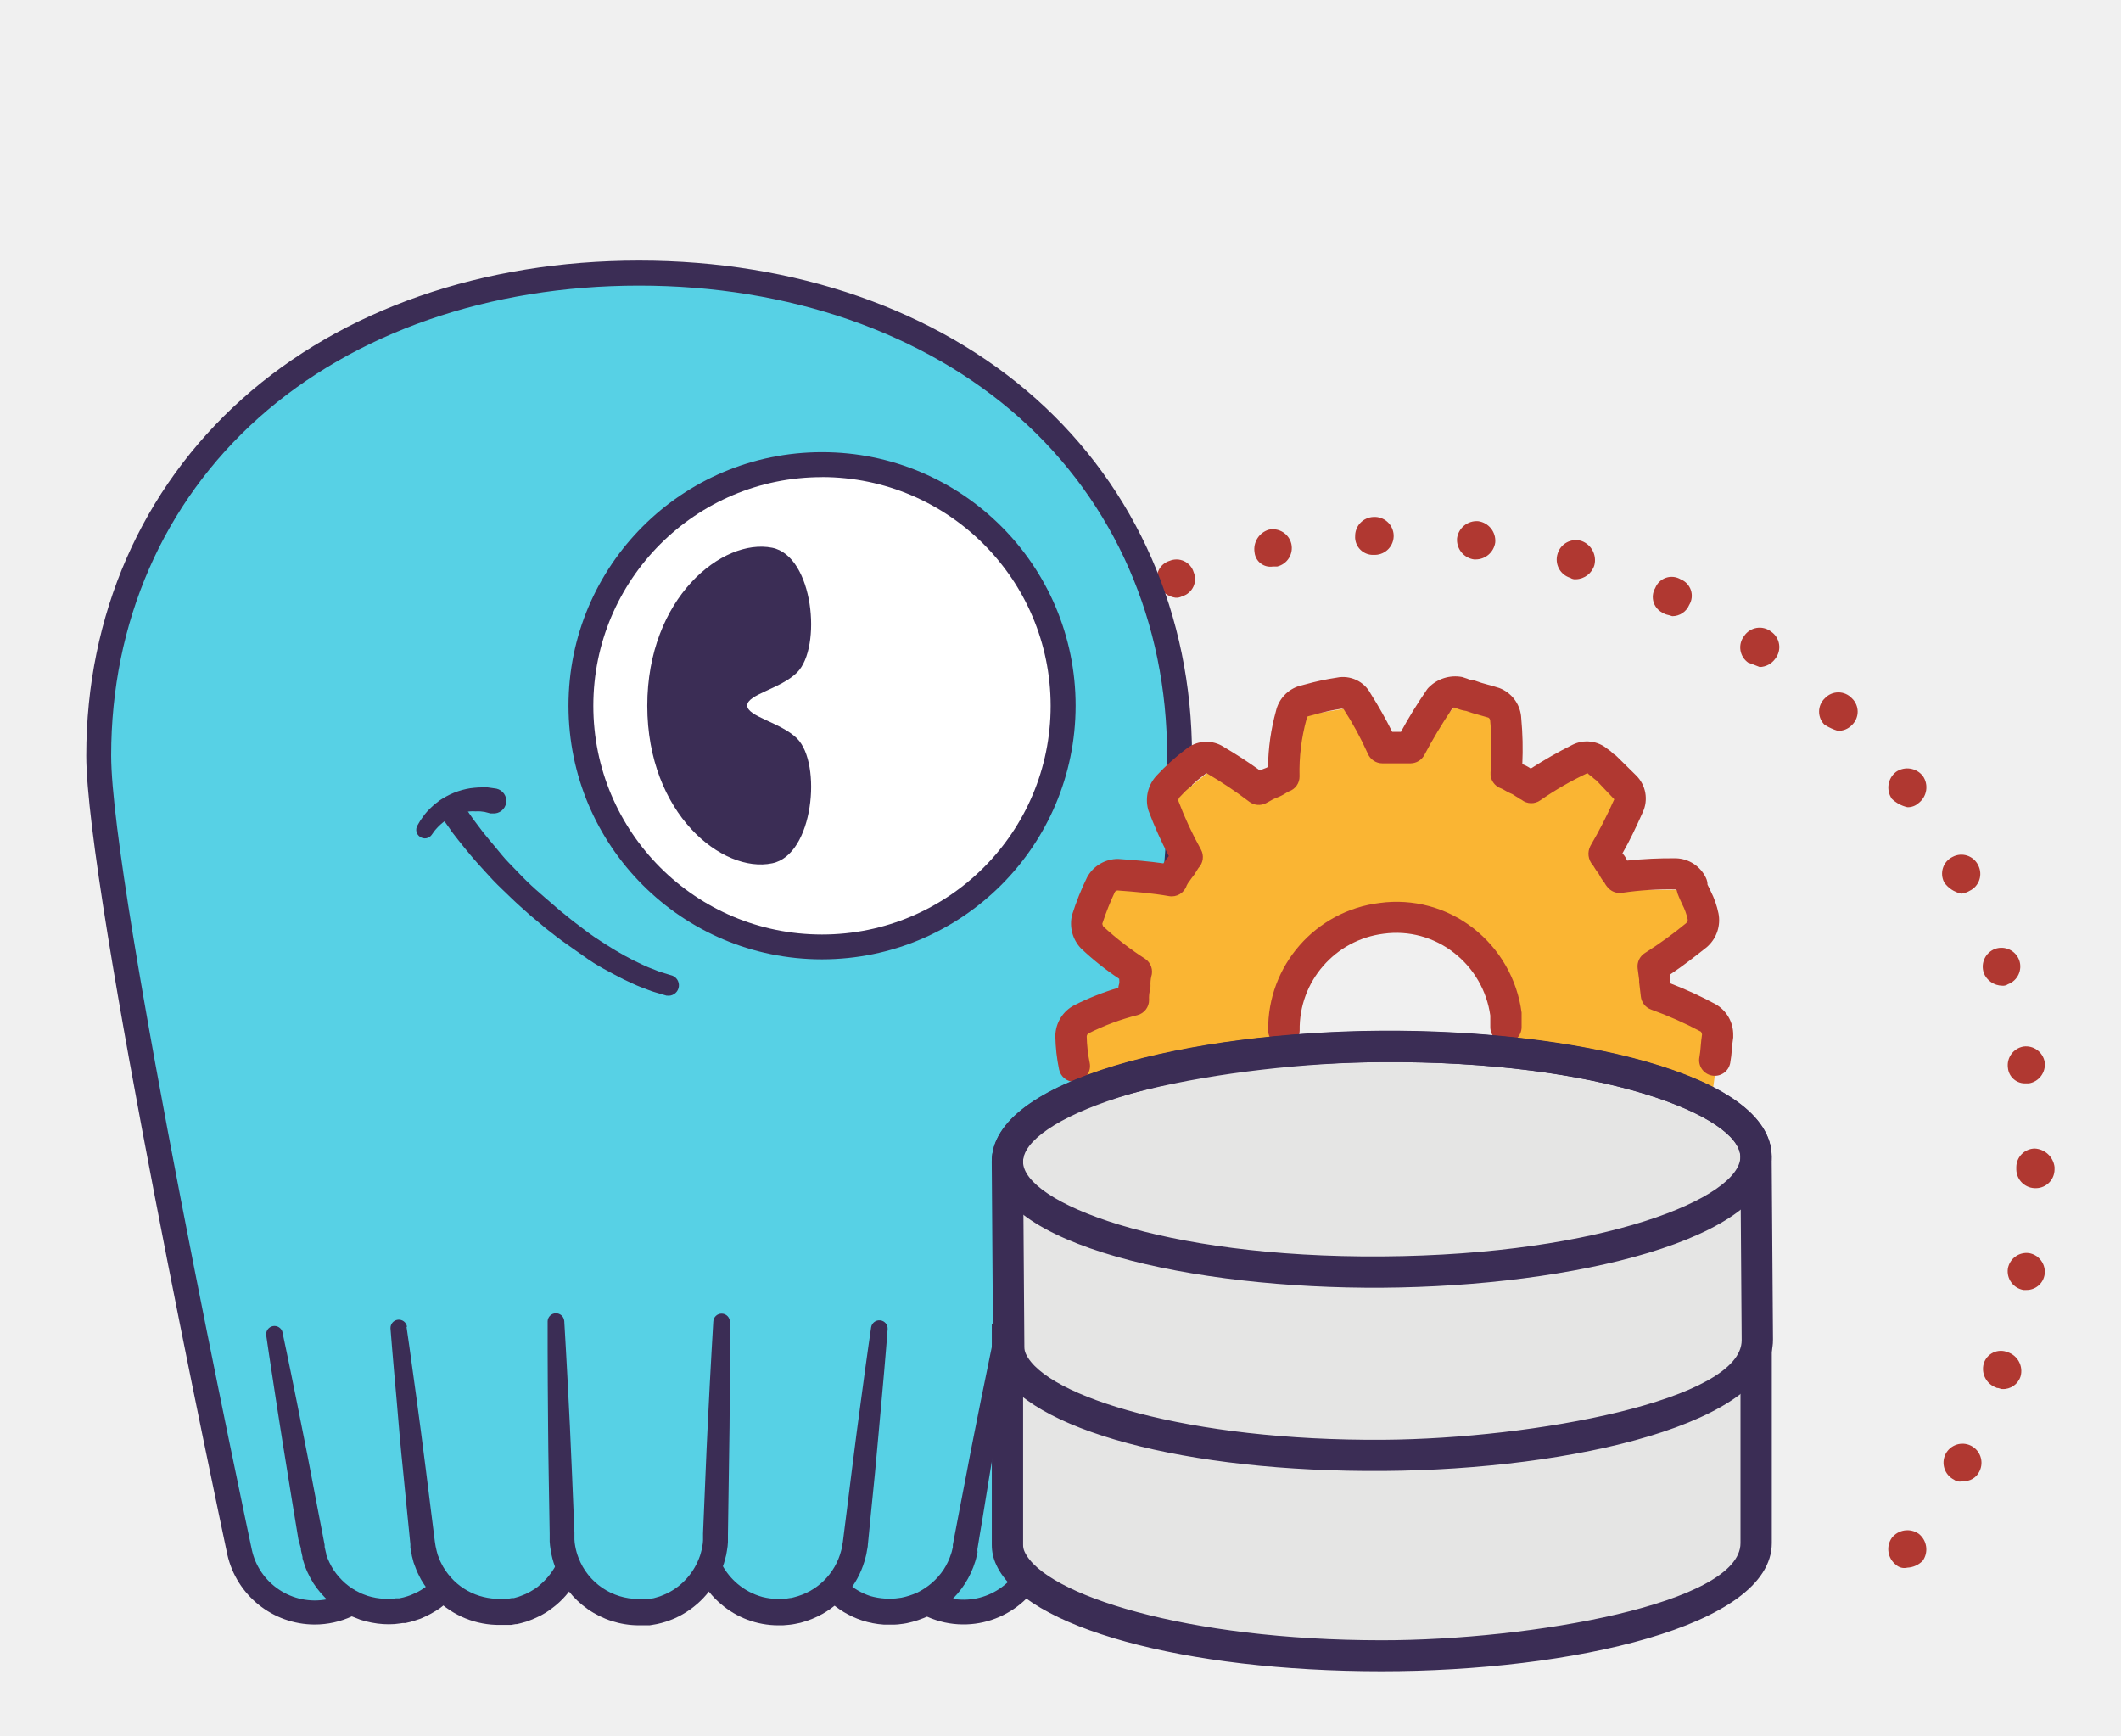
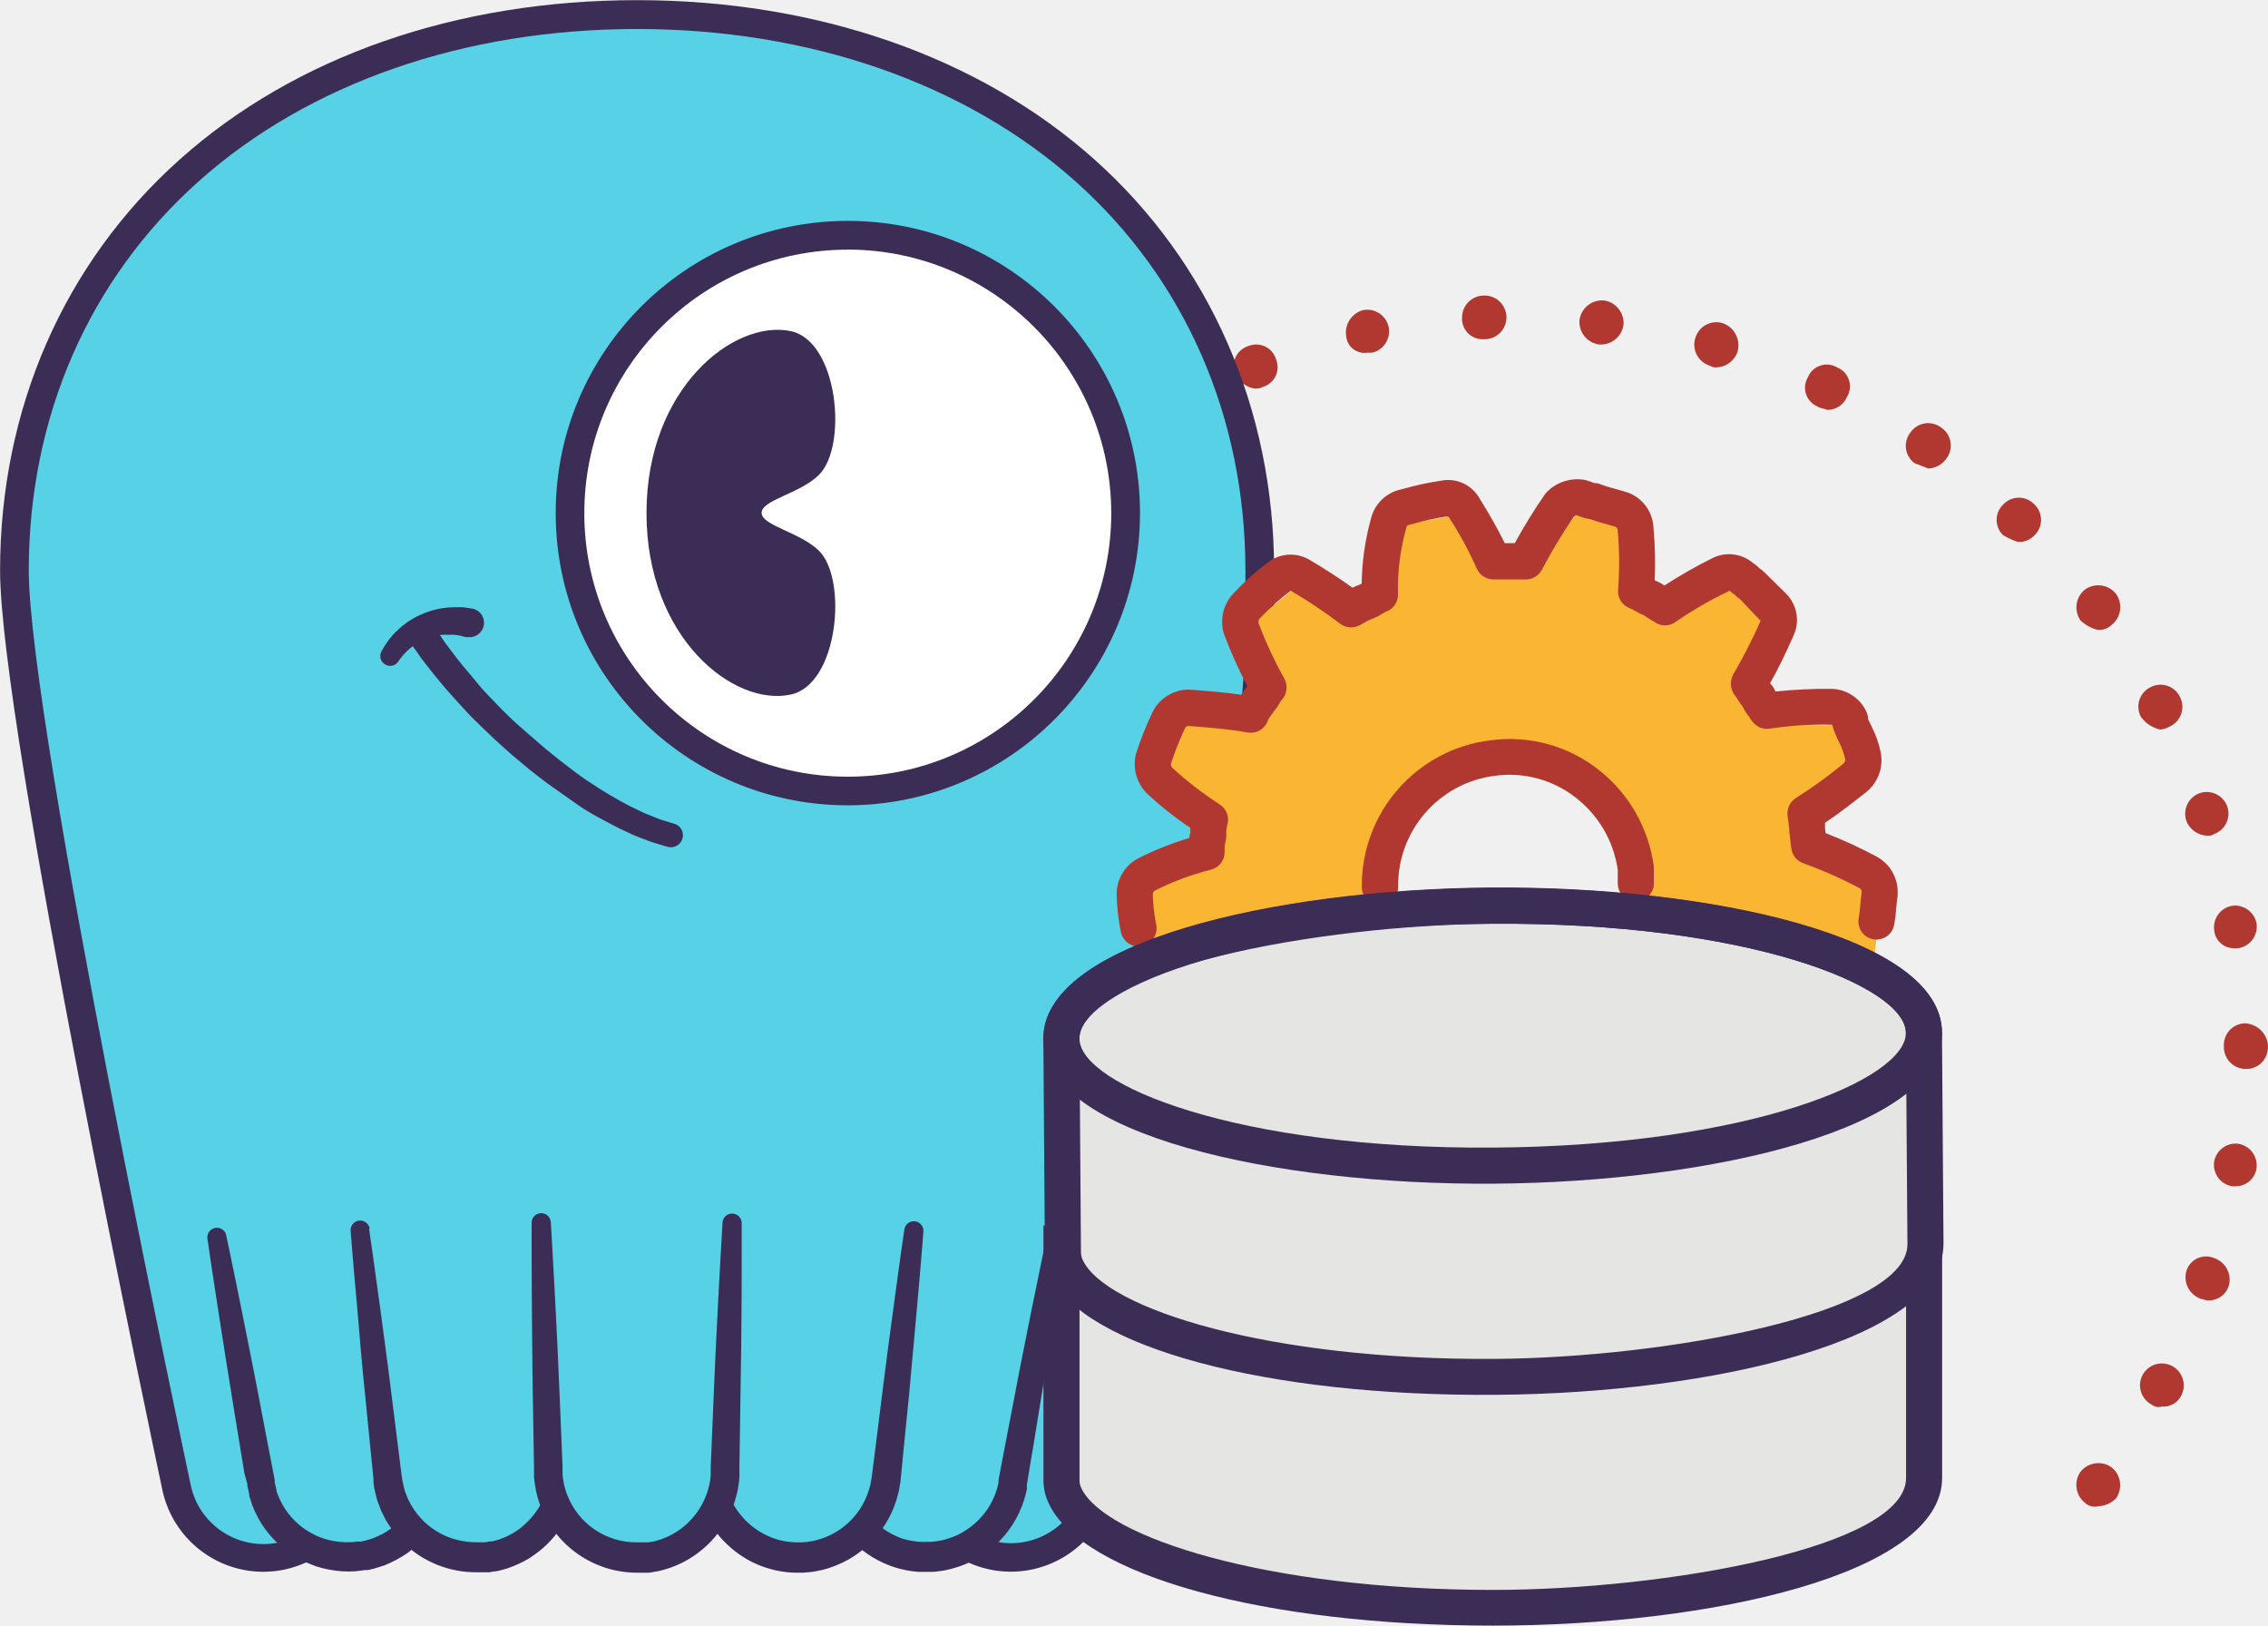
- <svg xmlns="http://www.w3.org/2000/svg" id="Layer_1" data-name="Layer 1" viewBox="0 0 321.12 262.8">
+ <svg xmlns="http://www.w3.org/2000/svg" id="Layer_1" data-name="Layer 1" viewBox="13.05 39.43 298.02 213.57">
  <defs>
    <style>.cls-1{fill:#b03831;}.cls-2{fill:#57d1e5;}.cls-3{fill:#3b2d55;}.cls-4{fill:#fff;}.cls-5{fill:#fab533;}.cls-6{fill:#e5e5e4;}</style>
  </defs>
  <path class="cls-1" d="M138.28,242.68a3,3,0,0,1,.21-4.07h0a3,3,0,0,1,4.07.21h0a3,3,0,0,1-.21,4.08h0a3.45,3.45,0,0,1-1.93.64h0A3,3,0,0,1,138.28,242.68Zm148.77-5.79a3,3,0,0,1-.64-4.07h0a3,3,0,0,1,4.07-.64h0a3,3,0,0,1,.64,4.07h0a3.44,3.44,0,0,1-2.35,1.07h0A1.88,1.88,0,0,1,287.05,236.89ZM128.84,230a3.06,3.06,0,0,1,.86-4.07h0a3,3,0,0,1,4.07.86h0a3.09,3.09,0,0,1-.85,4.07h0a3.87,3.87,0,0,1-1.5.43h0A2.81,2.81,0,0,1,128.84,230Zm167-6a2.89,2.89,0,0,1-1.29-3.86h0a2.88,2.88,0,0,1,3.86-1.28h0a2.89,2.89,0,0,1,1.29,3.86h0a2.6,2.6,0,0,1-2.57,1.5h0A1.42,1.42,0,0,1,295.84,224Zm-174.5-8.14a2.91,2.91,0,0,1,1.5-3.86h0a2.9,2.9,0,0,1,3.86,1.5h0a2.91,2.91,0,0,1-1.5,3.86h0a2.38,2.38,0,0,1-1.07.21h0A2.87,2.87,0,0,1,121.34,215.89Zm180.93-5.79a3,3,0,0,1-1.93-3.65h0a2.71,2.71,0,0,1,3.65-1.71h0a3,3,0,0,1,1.93,3.64h0a2.77,2.77,0,0,1-2.79,1.93h0C302.92,210.31,302.7,210.1,302.27,210.1Zm-185.86-9.22h0a2.88,2.88,0,0,1,2.14-3.43h0a2.88,2.88,0,0,1,3.43,2.14h0a2.88,2.88,0,0,1-2.14,3.43h-.64A2.77,2.77,0,0,1,116.41,200.88Zm189.94-5.57a2.87,2.87,0,0,1-2.36-3.22h0a2.87,2.87,0,0,1,3.21-2.36h0a2.88,2.88,0,0,1,2.36,3.22h0a2.76,2.76,0,0,1-2.79,2.36h-.42ZM113.84,185.23a2.71,2.71,0,0,1,2.57-3h0a2.71,2.71,0,0,1,3,2.57h0a2.71,2.71,0,0,1-2.57,3h-.22A2.65,2.65,0,0,1,113.84,185.23Zm191.43-8.15h0v-.42h0a2.84,2.84,0,0,1,2.79-2.79h0a3.19,3.19,0,0,1,3,2.79h0v.21h0v.21h0a2.84,2.84,0,0,1-2.79,2.79h0A2.89,2.89,0,0,1,305.27,177.08Zm0-.42Zm-188.86-4.29a2.83,2.83,0,0,1-2.57-3h0a2.84,2.84,0,0,1,3-2.58h0a2.84,2.84,0,0,1,2.57,3h0a2.79,2.79,0,0,1-2.79,2.57h-.21ZM304,161.65a2.87,2.87,0,0,1,2.36-3.22h0a2.87,2.87,0,0,1,3.21,2.36h0A2.88,2.88,0,0,1,307.2,164h-.43A2.59,2.59,0,0,1,304,161.65Zm-185.65-4.5a2.88,2.88,0,0,1-2.14-3.43h0a2.89,2.89,0,0,1,3.43-2.15h0a2.88,2.88,0,0,1,2.14,3.43h0a2.77,2.77,0,0,1-2.79,2.15h-.64Zm182-9.86a2.88,2.88,0,0,1,1.72-3.65h0a2.87,2.87,0,0,1,3.64,1.72h0A2.86,2.86,0,0,1,304,149h0a1.28,1.28,0,0,1-.86.22h0A3.06,3.06,0,0,1,300.34,147.29Zm-177.5-4.93a2.91,2.91,0,0,1-1.5-3.86h0a2.9,2.9,0,0,1,3.86-1.5h0a2.91,2.91,0,0,1,1.5,3.86h0a3.33,3.33,0,0,1-2.79,1.71h0A9.61,9.61,0,0,1,122.84,142.36Zm171.5-8.79a2.83,2.83,0,0,1,1.29-3.86h0a2.82,2.82,0,0,1,3.86,1.28h0a2.83,2.83,0,0,1-1.29,3.86h0a3,3,0,0,1-1.29.43h0A4.26,4.26,0,0,1,294.34,133.57Zm-164.85-5.15a3,3,0,0,1-.86-4.07h0a3,3,0,0,1,4.07-.86h0a3,3,0,0,1,.86,4.07h0a2.69,2.69,0,0,1-2.36,1.29h0A4,4,0,0,1,129.49,128.42Zm156.92-7.5a3,3,0,0,1,.64-4.07h0a3,3,0,0,1,4.07.64h0a3,3,0,0,1-.64,4.07h0a2.42,2.42,0,0,1-1.71.64h0A5.07,5.07,0,0,1,286.41,120.92Zm-148.13-5.15a2.78,2.78,0,0,1-.22-4.07h0a2.78,2.78,0,0,1,4.08-.21h0a2.79,2.79,0,0,1,.21,4.07h0a3,3,0,0,1-2.14,1.07h0A7.29,7.29,0,0,1,138.28,115.77Zm138-6a2.79,2.79,0,0,1,0-4.07h0a2.79,2.79,0,0,1,4.08,0h0a2.79,2.79,0,0,1,0,4.07h0a2.78,2.78,0,0,1-2.15.86h0A8,8,0,0,1,276.33,109.77Zm-127.12-5.14a2.81,2.81,0,0,1,.43-4.08h0a2.81,2.81,0,0,1,4.07.43h0a2.8,2.8,0,0,1-.43,4.07h0a2.43,2.43,0,0,1-1.71.65h0A2.34,2.34,0,0,1,149.21,104.63Zm115.55-4.29h0a2.81,2.81,0,0,1-.65-4.07h0a2.82,2.82,0,0,1,4.08-.65h0a2.83,2.83,0,0,1,.64,4.08h0a3,3,0,0,1-2.36,1.28h0C265.83,100.77,265.4,100.55,264.76,100.34ZM161.64,95.62a2.65,2.65,0,0,1,1.08-3.86h0a2.64,2.64,0,0,1,3.85,1.08h0a2.64,2.64,0,0,1-1.07,3.85h0a3.05,3.05,0,0,1-1.5.43h0A3.49,3.49,0,0,1,161.64,95.62Zm90.25-2.78A2.67,2.67,0,0,1,250.61,89h0a2.67,2.67,0,0,1,3.86-1.29h0a2.67,2.67,0,0,1,1.28,3.86h0a2.78,2.78,0,0,1-2.57,1.71h0C252.54,93.05,252.11,93.05,251.89,92.84Zm-76.53-4.29a2.72,2.72,0,0,1,1.72-3.65h0a2.71,2.71,0,0,1,3.64,1.72h0A2.7,2.7,0,0,1,179,90.26h0a1.9,1.9,0,0,1-1.07.22h0A3.43,3.43,0,0,1,175.36,88.55Zm62.39-1.07a2.89,2.89,0,0,1-1.93-3.65h0a2.88,2.88,0,0,1,3.64-1.93h0a3.09,3.09,0,0,1,1.93,3.65h0a3,3,0,0,1-2.79,2.14h0A1.29,1.29,0,0,1,237.75,87.48Zm-47.81-3.86a3.08,3.08,0,0,1,2.14-3.43h0a2.88,2.88,0,0,1,3.43,2.14h0a2.88,2.88,0,0,1-2.14,3.43h-.64A2.41,2.41,0,0,1,189.94,83.62Zm33.23,1.07a3,3,0,0,1-2.57-3.22h0a3,3,0,0,1,3.21-2.57h0a3,3,0,0,1,2.57,3.22h0a3,3,0,0,1-3,2.57h-.21Zm-18-3.43a2.88,2.88,0,0,1,2.79-3h0A2.88,2.88,0,0,1,211,81h0a2.88,2.88,0,0,1-2.79,3H208A2.71,2.71,0,0,1,205.16,81.26Z" />
  <path class="cls-2" d="M134.4,230.51a11.65,11.65,0,0,0,22.86,4.41c21.18-99.38,21.32-95.7,21.32-120.53,0-42.8-34-73-81.82-73s-81.82,30.21-81.82,73c0,20.49,21.32,120.53,21.32,120.53a11.65,11.65,0,0,0,22.87-4.41" />
  <path class="cls-3" d="M47.63,245.93a13.59,13.59,0,0,1-13.21-10.59c-.87-4.12-21.36-100.49-21.36-120.95,0-21.23,8.38-40.39,23.6-54s36.49-20.94,60.1-20.94,45,7.44,60.11,20.94,23.6,32.73,23.6,54-.25,22.5-13.24,83c-2.29,10.65-5,23.14-8.12,37.92a13.57,13.57,0,0,1-15.41,10.43,13.55,13.55,0,0,1-11.17-15.55,1.89,1.89,0,0,1,3.73.61,9.76,9.76,0,0,0,19.16,3.7c3.15-14.76,5.83-27.25,8.12-37.9,13.16-61.28,13.16-61.28,13.16-82.22,0-20.14-7.94-38.3-22.35-51.14s-34.9-20-57.59-20-43.13,7.1-57.59,20-22.34,31-22.34,51.14S37.9,233.53,38.11,234.53a9.76,9.76,0,0,0,19.16-3.72A1.88,1.88,0,1,1,61,230.2a13.55,13.55,0,0,1-13.36,15.73Z" />
  <path class="cls-2" d="M41.52,201.84l5.81,32.59a11.65,11.65,0,0,0,23-3.43" />
  <path class="cls-3" d="M42.75,201.62s.91,4.22,2.18,10.57c.62,3.17,1.39,6.87,2.14,10.85l1.17,6.12c.2,1,.4,2.09.61,3.15l.3,1.58,0,.2s0-.16,0-.07v.08l0,.09.09.4.09.39.05.19,0,.15a10.79,10.79,0,0,0,1.13,2.36,10.48,10.48,0,0,0,1.76,2,9.55,9.55,0,0,0,2.2,1.43,4.41,4.41,0,0,0,.59.26l.6.22a11.17,11.17,0,0,0,1.24.3,10.68,10.68,0,0,0,2.45.14c.21,0,.4-.05.6-.07l.3,0h.11s.11,0-.07,0h0l.17,0a8.6,8.6,0,0,0,1.25-.32l.49-.17.51-.23a7.42,7.42,0,0,0,1-.51c.32-.19.59-.41.89-.6s.53-.44.77-.68a10.47,10.47,0,0,0,2.13-3,9.06,9.06,0,0,0,.81-2.71c0-.19,0-.38.08-.55s0-.34,0-.49a4,4,0,0,0,0-.78l0-.65V231a1.88,1.88,0,0,1,3.76-.25s0,.31.07.89a7.26,7.26,0,0,1,0,1.08c0,.22,0,.45,0,.69s-.06.5-.09.78a13.2,13.2,0,0,1-1.08,3.8,13.66,13.66,0,0,1-2.94,4.19c-.33.33-.72.63-1.09.95s-.8.59-1.24.85a12.77,12.77,0,0,1-1.37.73l-.73.33-.82.27a10.52,10.52,0,0,1-1.47.39l-.18,0-.14,0H61l-.41.06-.84.1a13.14,13.14,0,0,1-3.47-.22,13.29,13.29,0,0,1-1.73-.44l-.84-.33a4.77,4.77,0,0,1-.83-.37,13.12,13.12,0,0,1-3-2,14.3,14.3,0,0,1-2.43-2.82,16.33,16.33,0,0,1-.89-1.65c-.12-.3-.26-.56-.37-.88l-.32-1-.07-.24,0-.2-.09-.39-.09-.4-.06-.29,0-.2L45.17,233c-.17-1.06-.34-2.11-.52-3.16-.34-2.09-.69-4.16-1-6.15-.67-4-1.23-7.72-1.74-10.92-1-6.39-1.61-10.66-1.61-10.66a1.26,1.26,0,0,1,2.47-.45Z" />
  <circle class="cls-4" cx="124.46" cy="106.84" r="36.5" />
  <path class="cls-3" d="M124.46,145.23a38.39,38.39,0,1,1,38.39-38.39A38.44,38.44,0,0,1,124.46,145.23Zm0-73a34.62,34.62,0,1,0,34.61,34.62A34.66,34.66,0,0,0,124.46,72.22Z" />
  <path class="cls-3" d="M116.9,82.92c6.3,1.26,7.56,15.11,3.78,18.88-2.48,2.48-7.55,3.31-7.55,5s5.07,2.55,7.55,5c3.78,3.78,2.52,17.63-3.78,18.89C109.4,132.26,98,123.2,98,106.84S109.4,81.42,116.9,82.92Z" />
  <path class="cls-3" d="M100.93,150.73l-1.76-.52c-.56-.15-1.3-.47-2.12-.77-.42-.15-.83-.34-1.26-.54l-1.36-.63c-.92-.47-1.92-1-3-1.59s-2.09-1.23-3.15-2-2.14-1.48-3.23-2.28c-.55-.39-1.07-.82-1.61-1.23s-1.08-.84-1.59-1.29l-1.57-1.31-1.51-1.35c-1-.89-1.93-1.83-2.86-2.71s-1.77-1.79-2.55-2.66-1.55-1.69-2.2-2.49-1.26-1.51-1.77-2.18-1-1.24-1.3-1.74L67,123.92a1.89,1.89,0,0,1,3.09-2.17h0l.06.08s.36.54,1,1.47c.3.47.72,1,1.2,1.65s1,1.33,1.64,2.09,1.31,1.55,2,2.4,1.57,1.69,2.41,2.58,1.75,1.78,2.71,2.64L82.64,136l1.48,1.28c.49.44,1,.84,1.51,1.25s1,.83,1.52,1.21c1,.77,2,1.54,3,2.21s2,1.31,3,1.91,1.88,1.07,2.73,1.51l1.25.6a11.4,11.4,0,0,0,1.11.5l1,.39a8.26,8.26,0,0,0,.86.32l1.76.54h0a1.58,1.58,0,0,1-.9,3Z" />
  <path class="cls-3" d="M63.18,125l.26-.45a5,5,0,0,1,.35-.55c.16-.23.34-.5.55-.76s.44-.52.71-.79l.42-.39.22-.21.28-.22.43-.33.22-.17.29-.18a11.13,11.13,0,0,1,1.21-.67,11.34,11.34,0,0,1,2.48-.84,9.09,9.09,0,0,1,1.21-.18,10.52,10.52,0,0,1,1.09-.06l.93,0,.71.1.62.09a1.9,1.9,0,0,1-.56,3.75l-.18,0-.17,0-.41-.11-.47-.12-.63-.08a5.86,5.86,0,0,0-.75,0,4.91,4.91,0,0,0-.84,0,5.66,5.66,0,0,0-.89.14,5.88,5.88,0,0,0-.91.26,7,7,0,0,0-.82.33l-.2.09-.24.15-.46.28-.12.07-.05,0h0l.06,0h0l-.17.14-.34.26a7.84,7.84,0,0,0-.59.53c-.17.16-.29.32-.42.45a3.55,3.55,0,0,0-.35.44l-.3.42a1.26,1.26,0,0,1-1.76.29A1.27,1.27,0,0,1,63.18,125Z" />
  <path class="cls-2" d="M123.16,231a11.65,11.65,0,0,0,23,3.43L152,201.84" />
  <path class="cls-3" d="M125.05,231.13s0,.27,0,.77c0,.13,0,.27,0,.42l0,.39c0,.13,0,.28,0,.44s0,.35.07.55a9.3,9.3,0,0,0,.81,2.7,10.09,10.09,0,0,0,2.13,3,9.86,9.86,0,0,0,3.68,2.21A10.46,10.46,0,0,0,134,242l.37,0a1.13,1.13,0,0,0,.32,0l.56,0a4.27,4.27,0,0,0,.59-.05,6.17,6.17,0,0,0,.62-.08,11.28,11.28,0,0,0,2.43-.78,10.8,10.8,0,0,0,2.19-1.45,10.23,10.23,0,0,0,1.77-2,10,10,0,0,0,1.15-2.43,5,5,0,0,0,.18-.66l.08-.33,0-.16,0-.2.3-1.58q.3-1.59.6-3.15c.4-2.09.8-4.14,1.18-6.12.74-4,1.51-7.68,2.13-10.85,1.28-6.35,2.18-10.57,2.18-10.57a1.26,1.26,0,0,1,2.48.45s-.61,4.27-1.61,10.66c-.52,3.2-1.07,6.93-1.75,10.92-.33,2-.67,4.06-1,6.15-.18,1-.35,2.1-.53,3.16l-.26,1.59,0,.2L148,235l-.11.45a8.65,8.65,0,0,1-.23.91,13.63,13.63,0,0,1-4,6.23,15.31,15.31,0,0,1-3,2,14.71,14.71,0,0,1-3.41,1.14,8.7,8.7,0,0,1-.87.13,6.4,6.4,0,0,1-.89.08l-.94,0a2.53,2.53,0,0,1-.4,0l-.37,0a13.45,13.45,0,0,1-3.26-.63,13.65,13.65,0,0,1-5.19-3.12,13.32,13.32,0,0,1-2.94-4.19,12.86,12.86,0,0,1-1.08-3.81c0-.27-.07-.52-.09-.78s0-.51,0-.73,0-.44,0-.64,0-.29,0-.42c.05-.5.07-.77.07-.77a1.89,1.89,0,0,1,3.77.26Z" />
  <path class="cls-2" d="M106.35,231.75a11.64,11.64,0,0,0,23.2,1.93L133.22,201" />
  <path class="cls-3" d="M108.24,231.76v.77c0,.12,0,.26,0,.42s0,.24,0,.38,0,.28,0,.44.07.35.11.54a8.9,8.9,0,0,0,1,2.63,10,10,0,0,0,2.3,2.82,9.83,9.83,0,0,0,3.8,2,10,10,0,0,0,2.32.3c.24,0,.51,0,.71,0l.55-.05a4.58,4.58,0,0,0,.58-.09c.21,0,.41-.07.61-.12a10.11,10.11,0,0,0,2.37-.92,9.91,9.91,0,0,0,2.1-1.55,9.78,9.78,0,0,0,2.66-4.58,3.51,3.51,0,0,0,.14-.66l.12-.67.2-1.6c.13-1.06.26-2.12.4-3.17.26-2.1.52-4.16.77-6.16.49-4,1-7.73,1.43-10.92.85-6.39,1.48-10.65,1.48-10.65a1.26,1.26,0,0,1,2.5.28s-.32,4.29-.91,10.71c-.3,3.21-.62,7-1,11l-.62,6.18c-.1,1.05-.21,2.11-.31,3.18l-.16,1.6c0,.29-.09.61-.14.91a5.78,5.78,0,0,1-.19.92,13.65,13.65,0,0,1-6.53,8.62,14.35,14.35,0,0,1-3.32,1.34l-.86.18a7.93,7.93,0,0,1-.89.13l-.93.08h-.75a13.33,13.33,0,0,1-8.64-3.23,13.13,13.13,0,0,1-3.19-4,13,13,0,0,1-1.31-3.71c0-.28-.11-.52-.14-.78s0-.5-.06-.73l0-.63c0-.15,0-.29,0-.42,0-.5,0-.77,0-.77a1.89,1.89,0,0,1,3.78,0Z" />
  <path class="cls-2" d="M87.18,231.75l-18.9-21.59a6.77,6.77,0,0,1-6.72,2L64,233.68a11.65,11.65,0,0,0,23.21-1.93Z" />
  <path class="cls-3" d="M61.55,200.89s.63,4.26,1.49,10.65c.42,3.19.94,6.92,1.43,10.92.25,2,.51,4.06.77,6.16.13,1,.27,2.11.4,3.17l.2,1.6a11.89,11.89,0,0,0,.27,1.4l.16.59.25.62a3.42,3.42,0,0,0,.27.62c.11.19.2.4.31.59a10.44,10.44,0,0,0,1.64,2.09,9.67,9.67,0,0,0,4.47,2.46,10.23,10.23,0,0,0,2.44.29l.6,0h.37s-.16,0-.07,0h.07l.17,0,.7-.12.17,0,.13,0,.25-.07c.16-.05.32-.08.49-.14l.53-.2a6.93,6.93,0,0,0,1-.45c.32-.17.62-.36.91-.54s.57-.4.81-.63a10.21,10.21,0,0,0,2.31-2.82,9.24,9.24,0,0,0,1-2.64q.06-.28.12-.54c0-.18,0-.34,0-.49a4.58,4.58,0,0,0,0-.78c0-.42,0-.64,0-.64v-.2a1.88,1.88,0,0,1,3.76,0s0,.31,0,.9a8.65,8.65,0,0,1,0,1.07q0,.31-.06.69c0,.24-.09.49-.14.76a13.18,13.18,0,0,1-1.31,3.71,13.57,13.57,0,0,1-3.19,4c-.35.31-.75.58-1.14.87s-.83.54-1.28.78a15.1,15.1,0,0,1-1.41.64l-.75.28-.82.23-.42.1-.22.05-.17,0-.7.12-.17,0-.19,0H77l-.42,0-.84,0A13.6,13.6,0,0,1,66,242.06a14.53,14.53,0,0,1-2.26-2.95c-.15-.27-.28-.55-.42-.83a6.55,6.55,0,0,1-.37-.86l-.33-.88-.26-1c0-.16-.09-.34-.11-.47l-.06-.4-.06-.4,0-.2,0-.1,0-.14v-.05l-.16-1.6c-.11-1.07-.21-2.13-.32-3.18-.21-2.1-.41-4.18-.61-6.18-.42-4-.73-7.76-1-11-.59-6.42-.92-10.71-.92-10.71a1.26,1.26,0,0,1,2.5-.28Z" />
  <path class="cls-2" d="M84.18,200l.94,32.73a11.65,11.65,0,0,0,23.29,0l.94-32.73" />
  <path class="cls-3" d="M85.43,200s.09,1.58.25,4.35.37,6.73.6,11.47.44,10.29.69,16.23l0,.56,0,.46a6.22,6.22,0,0,0,.12,1,9.32,9.32,0,0,0,.5,1.77,9.7,9.7,0,0,0,9.1,6.22H97c-.19,0,0,0-.07,0h.08l.15,0,.59,0,.3,0,.21,0,.44-.08c.28,0,.62-.16.93-.23s.61-.23.92-.34a9.5,9.5,0,0,0,3.2-2.22,9.89,9.89,0,0,0,2.07-3.25,5.59,5.59,0,0,0,.3-.9,7.36,7.36,0,0,0,.21-.93,5.76,5.76,0,0,0,.11-.93c0-.16,0-.3,0-.48l0-.56c.26-5.94.46-11.48.7-16.23s.43-8.7.6-11.47.25-4.35.25-4.35a1.26,1.26,0,0,1,2.52.07v4.36c0,2.78,0,6.74-.06,11.49s-.16,10.3-.24,16.24v.56c0,.19,0,.42,0,.63a9.41,9.41,0,0,1-.15,1.3,8,8,0,0,1-.28,1.29,9.36,9.36,0,0,1-.4,1.27,13.74,13.74,0,0,1-7.27,7.71c-.44.17-.86.36-1.3.49s-.87.27-1.36.36l-.74.13-.37.06-.29,0-.59,0-.15,0h-.6a13.58,13.58,0,0,1-12.67-8.84,12.67,12.67,0,0,1-.68-2.63,10.74,10.74,0,0,1-.14-1.21v-1.21c-.09-5.94-.21-11.49-.24-16.24s-.08-8.71-.07-11.49V200a1.26,1.26,0,0,1,2.51-.07Z" />
  <path class="cls-5" d="M260.78,154.32l-9.19-3.07-.72-4.5,7.47-4.17-2.57-7.87H246l-2.24-3.21,3.37-8.83-6.26-6.26-9.16,4.5-3.05-1.45L228,108.87l-7.87-1.77-7.54,8-2.73-.16-4.34-8-9.31,1.6-1.76,10.92-3.21,1.77-7.87-4.66-7.23,5.78,3.7,9.8-2.25,2.72-9.31-.64-3.54,8,6.91,7.23-.48,3.37-8.51,3.85,1.44,10.92,24.25-7.55,6.51-.22a13.82,13.82,0,0,1-.3-2.67c0-8.33,7.34-17.59,16.8-17.59s17.45,9.26,17.45,17.59a13.24,13.24,0,0,1-.24,2.1l30.72,6Z" />
  <path class="cls-1" d="M162.68,163.78a2.37,2.37,0,0,1-2.34-1.89,27.06,27.06,0,0,1-.56-5,5.31,5.31,0,0,1,2.94-4.75,39.61,39.61,0,0,1,6.6-2.61c0-.21.08-.42.13-.64s0-.46,0-.71a43.23,43.23,0,0,1-5.76-4.58,5.46,5.46,0,0,1-1.38-5.09,41.11,41.11,0,0,1,2.28-5.71,5.32,5.32,0,0,1,4.71-2.77c2.49.18,4.68.36,6.84.67l.08-.12c.11-.15.23-.31.35-.49a2.2,2.2,0,0,1,.3-.37l.09-.13a60.58,60.58,0,0,1-3.07-6.85,1.55,1.55,0,0,1-.07-.23,5.45,5.45,0,0,1,1.3-5.11,33.73,33.73,0,0,1,4.44-4,4.86,4.86,0,0,1,5.38-.53c2.23,1.31,4.09,2.52,5.82,3.77a7.86,7.86,0,0,1,.93-.39l.29-.15a33.26,33.26,0,0,1,1.2-8.46,5.17,5.17,0,0,1,3.57-3.81l.93-.24a38,38,0,0,1,4.68-1,4.74,4.74,0,0,1,5.16,2.42,65.57,65.57,0,0,1,3.26,5.78h1.32a72.19,72.19,0,0,1,3.92-6.37,2,2,0,0,1,.26-.32,5.65,5.65,0,0,1,5.09-1.61l.77.25a2.74,2.74,0,0,0,.45.16,1.63,1.63,0,0,1,.75.15,19.75,19.75,0,0,0,1.89.59c.56.15,1.15.32,1.78.52l.31.13a5.16,5.16,0,0,1,3,4.47,49.84,49.84,0,0,1,.16,6.92.77.77,0,0,0,.17.07l.31.13a6.28,6.28,0,0,1,.8.47,65.28,65.28,0,0,1,6.31-3.6,4.87,4.87,0,0,1,5.32.64,4.25,4.25,0,0,1,.86.71,2.44,2.44,0,0,1,.6.47l2.86,2.82a4.9,4.9,0,0,1,1,5.58c-1.06,2.37-2,4.36-3.07,6.21l.07.09a3.26,3.26,0,0,1,.44.61l.2.4a64.35,64.35,0,0,1,7.4-.35,5.19,5.19,0,0,1,4.52,2.94,2.43,2.43,0,0,1,.25,1.06c.2.37.34.68.49,1a13.12,13.12,0,0,1,1.17,3.35,5.37,5.37,0,0,1-1.57,4.92l-.22.2c-1.76,1.39-3.56,2.81-5.53,4.12l0,.4a2.64,2.64,0,0,1,0,.29l.07.67a59.59,59.59,0,0,1,6.79,3.13,5.29,5.29,0,0,1,2.69,4.67,2.56,2.56,0,0,1,0,.39c-.1.61-.15,1.18-.2,1.72a18.58,18.58,0,0,1-.26,2.15,2.37,2.37,0,1,1-4.66-.9,14.76,14.76,0,0,0,.2-1.66c.05-.57.1-1.16.2-1.79a.88.88,0,0,0-.17-.41,57.07,57.07,0,0,0-7.54-3.35,2.37,2.37,0,0,1-1.56-2l-.25-2.13a2.11,2.11,0,0,1,0-.26v-.09l-.23-1.75a2.39,2.39,0,0,1,1.12-2.34,62.59,62.59,0,0,0,6.23-4.51c.28-.32.24-.49.21-.62a8.82,8.82,0,0,0-.81-2.23c-.18-.39-.36-.76-.51-1.14a4.69,4.69,0,0,1-.33-1,.53.53,0,0,0-.17-.12,48.77,48.77,0,0,0-8.05.51,2.35,2.35,0,0,1-2.07-.65,3.54,3.54,0,0,1-.65-.88,6.51,6.51,0,0,1-.86-1.34,7.92,7.92,0,0,1-.66-.95,2.49,2.49,0,0,0-.25-.38,2.56,2.56,0,0,1-.36-2.88A71.17,71.17,0,0,0,244.4,121l-2.69-2.84a5.18,5.18,0,0,1-.77-.64,2.75,2.75,0,0,1-.6-.48,49.33,49.33,0,0,0-7.13,4.11,2.36,2.36,0,0,1-2.84-.07,3.09,3.09,0,0,1-.56-.34c-.22-.12-.4-.24-.58-.36l-.24-.15a7.51,7.51,0,0,1-1.21-.61,3.24,3.24,0,0,0-.48-.25,2.37,2.37,0,0,1-1.63-2.45,47.41,47.41,0,0,0-.06-7.89.58.58,0,0,0-.26-.39c-.48-.15-.93-.27-1.36-.39-.7-.19-1.36-.38-2-.62a6.11,6.11,0,0,1-1.42-.38l-.46-.16c.09,0-.12.14-.31.28a75.67,75.67,0,0,0-4.16,6.94,2.4,2.4,0,0,1-2.08,1.25l-4.26,0a2.4,2.4,0,0,1-2.22-1.48,49.16,49.16,0,0,0-3.66-6.73c-.1,0-.18-.07-.28-.07h0a33.93,33.93,0,0,0-4.21.92l-.95.25s-.12.2-.17.41a29.64,29.64,0,0,0-1.06,8.68,2.36,2.36,0,0,1-1.6,2.26,3.85,3.85,0,0,0-.48.27,7.09,7.09,0,0,1-1.41.7,5.63,5.63,0,0,0-1,.5l-.61.33a2.38,2.38,0,0,1-2.51-.23,62.93,62.93,0,0,0-6.43-4.3h-.09l-.22.17a28.71,28.71,0,0,0-3.87,3.51.77.77,0,0,0-.11.53,54.47,54.47,0,0,0,3.4,7.32,2.38,2.38,0,0,1-.38,2.81,2.75,2.75,0,0,0-.24.38,7.1,7.1,0,0,1-.76,1.1c-.12.18-.25.35-.37.52a2.89,2.89,0,0,0-.41.65,2.38,2.38,0,0,1-2.67,1.6c-2.5-.44-5-.65-7.84-.86a1.4,1.4,0,0,0-.33.18,40.67,40.67,0,0,0-1.93,4.86,1.19,1.19,0,0,0,.15.42,47.09,47.09,0,0,0,6.35,4.9,2.36,2.36,0,0,1,.91,2.69,5,5,0,0,0-.11,1.38,2.1,2.1,0,0,1-.11.75,5.1,5.1,0,0,0-.11,1.39,2.36,2.36,0,0,1-1.78,2.31,36.17,36.17,0,0,0-7.32,2.72.57.57,0,0,0-.34.49,22.17,22.17,0,0,0,.45,4,2.36,2.36,0,0,1-1.84,2.8A2.4,2.4,0,0,1,162.68,163.78Zm67.5-42.91Zm-47.43-3.93Z" />
  <path class="cls-1" d="M194.42,158.34A2.38,2.38,0,0,1,192,156a19.22,19.22,0,0,1,16.91-19.31,18.85,18.85,0,0,1,14.15,3.83,19.4,19.4,0,0,1,7.31,12.77l0,.3,0,1.9a2.37,2.37,0,0,1-4.74,0l0-1.75a14.59,14.59,0,0,0-5.51-9.51,14.1,14.1,0,0,0-10.63-2.88A14.51,14.51,0,0,0,196.77,156,2.38,2.38,0,0,1,194.42,158.34Z" />
  <path class="cls-6" d="M209,158.73c-28.17.2-58.05,7.57-58,20.83l.36,50.94a7.86,7.86,0,0,0,.7,3.27c4.33,9.91,28,16.69,57.55,16.48,28.17-.2,58.05-7.57,58-20.83l-.36-50.69C267.11,165.47,237.12,158.53,209,158.73Z" />
  <path class="cls-3" d="M209.53,222.68c-30,.22-54.07-6.23-58.47-15.67a7.06,7.06,0,0,1-.71-3.12l-.2-28c-.09-12.62,30.28-19.66,58.9-19.86s59.09,6.4,59.18,19l.2,27.74C268.52,215.45,238.15,222.48,209.53,222.68Zm-.44-61.89c-22.68.16-54.26,6-54.2,15.09l.2,28a2.44,2.44,0,0,0,.23,1.08c3,6.45,24.55,13.21,54.17,13,22.68-.16,54.26-6,54.2-15.09l-.2-27.74C263.45,169,242.73,160.55,209.09,160.79Z" />
  <path class="cls-3" d="M209.33,194.94c-28.62.2-59.09-6.4-59.18-19s30.28-19.66,58.9-19.86,59.09,6.4,59.18,19S238,194.74,209.33,194.94Zm-.24-34.15c-33.65.24-54.24,9-54.2,15.09s20.76,14.56,54.4,14.32,54.24-8.95,54.2-15.09S242.73,160.55,209.09,160.79Z" />
  <path class="cls-3" d="M209.2,253c-30,0-54-6.61-58.35-16.08a7,7,0,0,1-.69-3.12V200.34l4.74,5.51v28a2.39,2.39,0,0,0,.23,1.07c3,6.48,24.45,13.39,54.07,13.39,22.68,0,54.31-5.59,54.31-14.7V206.08l4.74-5.39v32.9C268.25,246.22,237.83,253,209.2,253Z" />
</svg>
